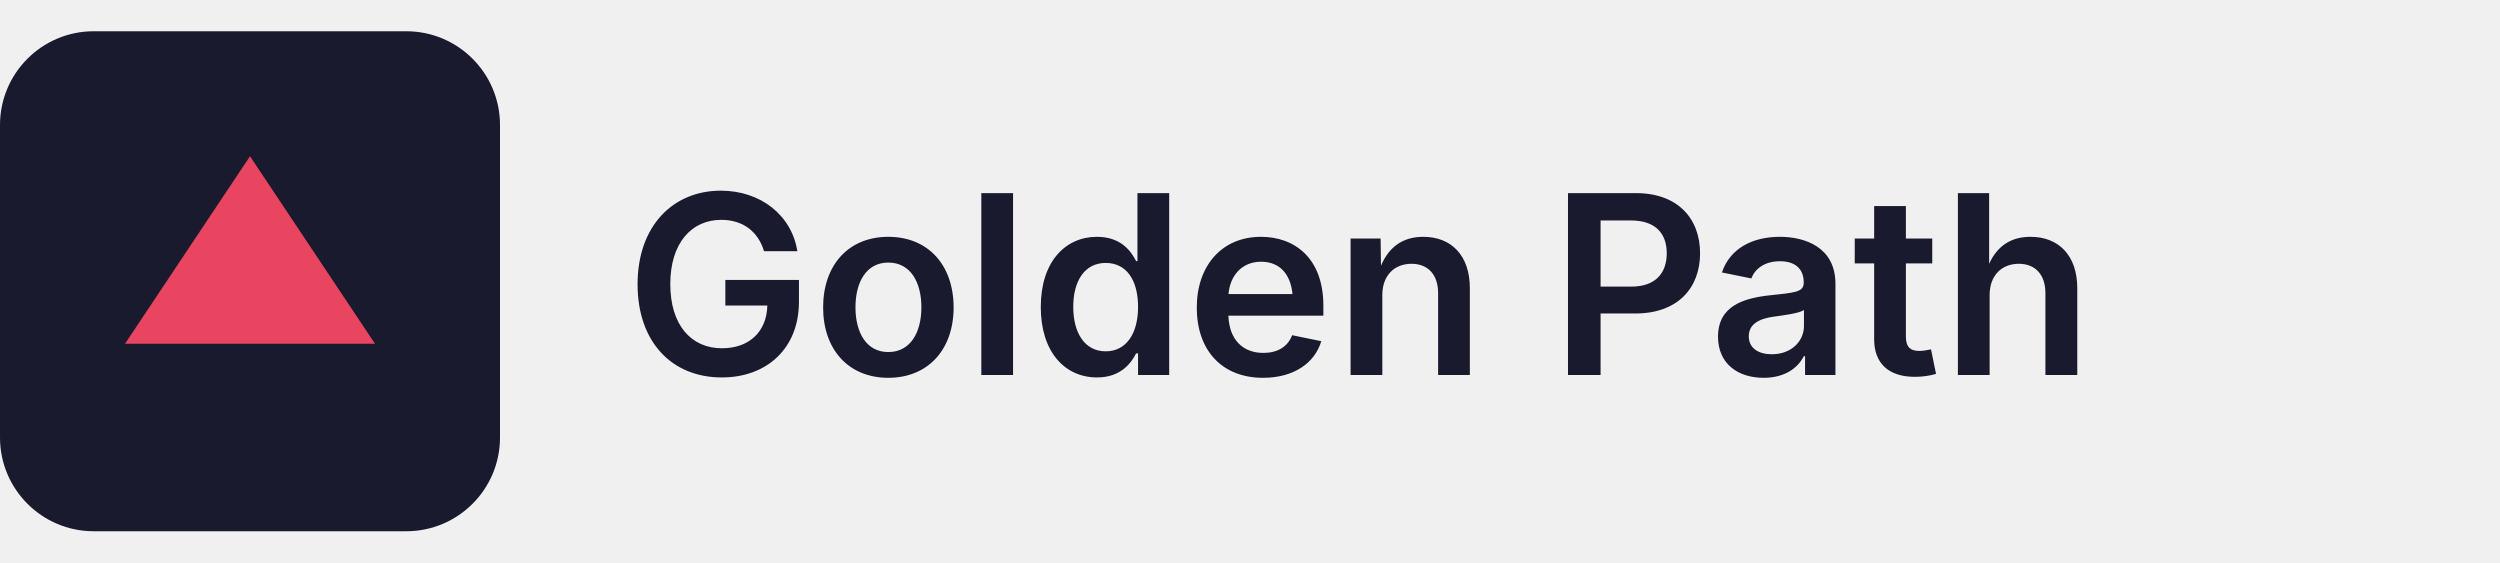
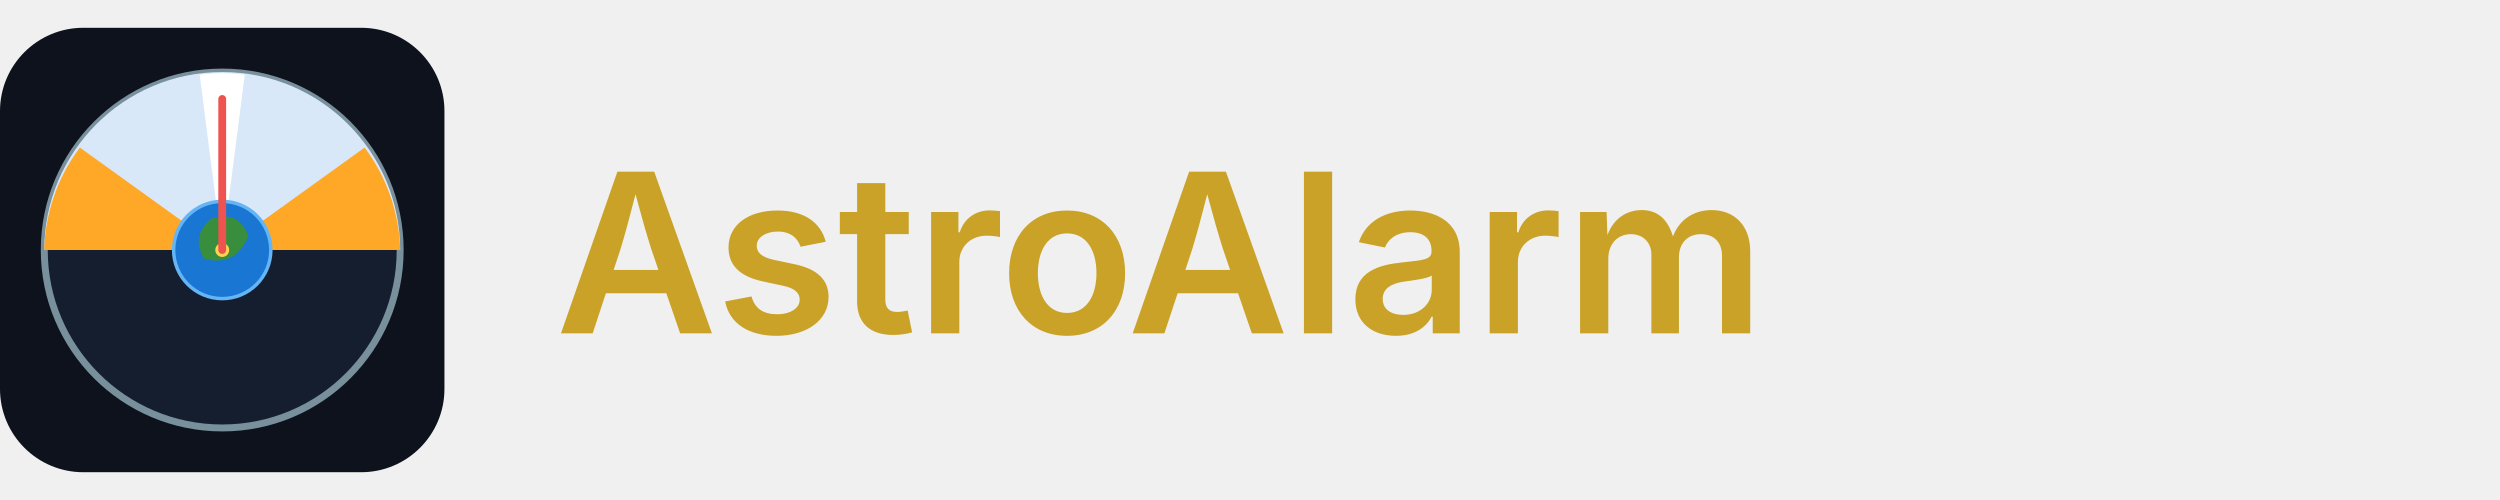
- <svg xmlns="http://www.w3.org/2000/svg" viewBox="0 0 320 72" role="img" aria-label="Golden Path">
-   <rect x="0" y="4" width="64" height="64" rx="12" fill="#1a1a2e" />
-   <path d="M16 44 L32 20 L48 44 Z" fill="#e94560" />
-   <text x="80" y="48" font-family="system-ui, -apple-system, sans-serif" font-size="32" font-weight="600" fill="#1a1a2e">Golden Path</text>
+ <svg xmlns="http://www.w3.org/2000/svg" viewBox="0 0 360 72" role="img" aria-label="AstroAlarm">
+   <rect x="0" y="4" width="64" height="64" rx="12" fill="#0D121D" />
+   <g transform="translate(0,4) scale(0.125)">
+     <circle cx="256" cy="256" r="205" fill="#151E2E" stroke="#78909C" stroke-width="8" />
+     <path d="M 256 256 L 51 256 A 205 205 0 0 1 461 256 Z" fill="#D8E8F8" />
+     <path d="M 256 256 L 51 256 A 205 205 0 0 1 92 138 Z" fill="#FFA726" />
+     <path d="M 256 256 L 420 138 A 205 205 0 0 1 461 256 Z" fill="#FFA726" />
+     <path d="M 256 256 L 230 54 A 205 205 0 0 1 282 54 Z" fill="#FFFFFF" />
+     <circle cx="256" cy="256" r="56" fill="#1976D2" stroke="#64B5F6" stroke-width="4" />
+     <path d="M 243 220 Q 276 210 286 240 Q 271 276 235 266 Q 220 240 243 220 Z" fill="#388E3C" />
+     <circle cx="256" cy="256" r="8" fill="#FFD54F" />
+     <line x1="256" y1="256" x2="256" y2="82" stroke="#EF5350" stroke-width="9" stroke-linecap="round" />
+   </g>
+   <text x="80" y="48" font-family="system-ui, -apple-system, sans-serif" font-size="32" font-weight="600" fill="#C9A227">AstroAlarm</text>
</svg>
